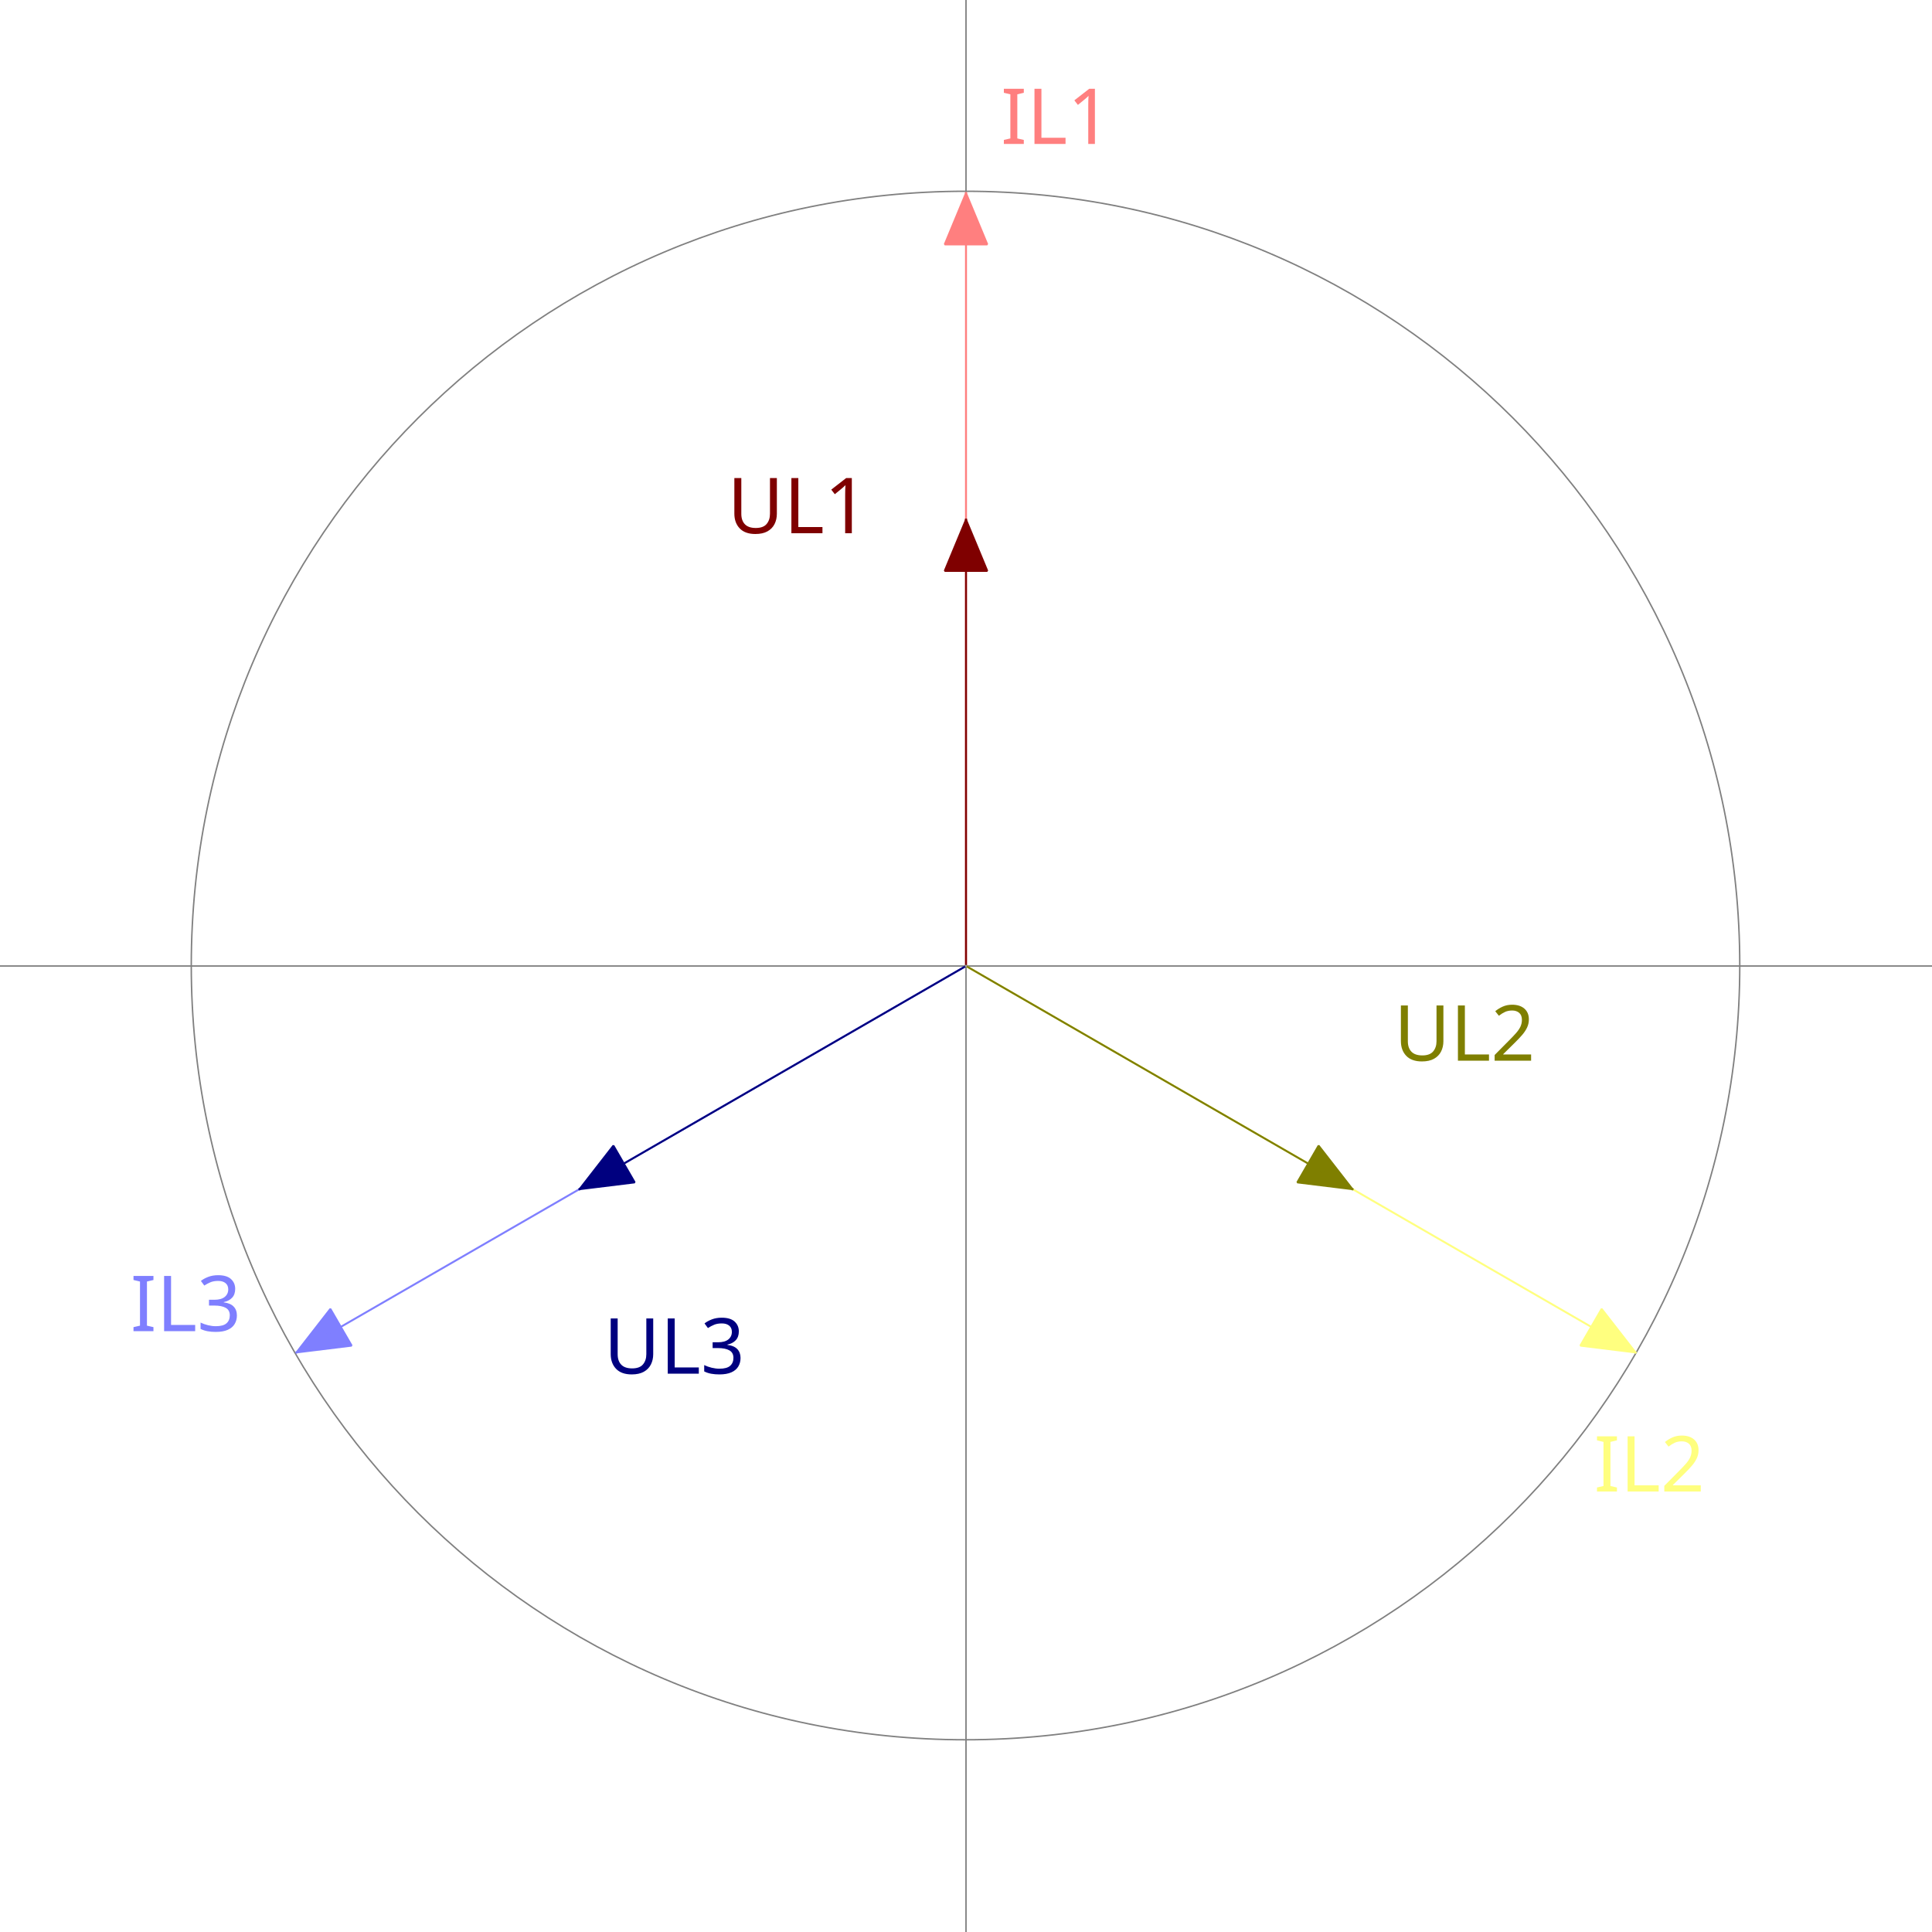
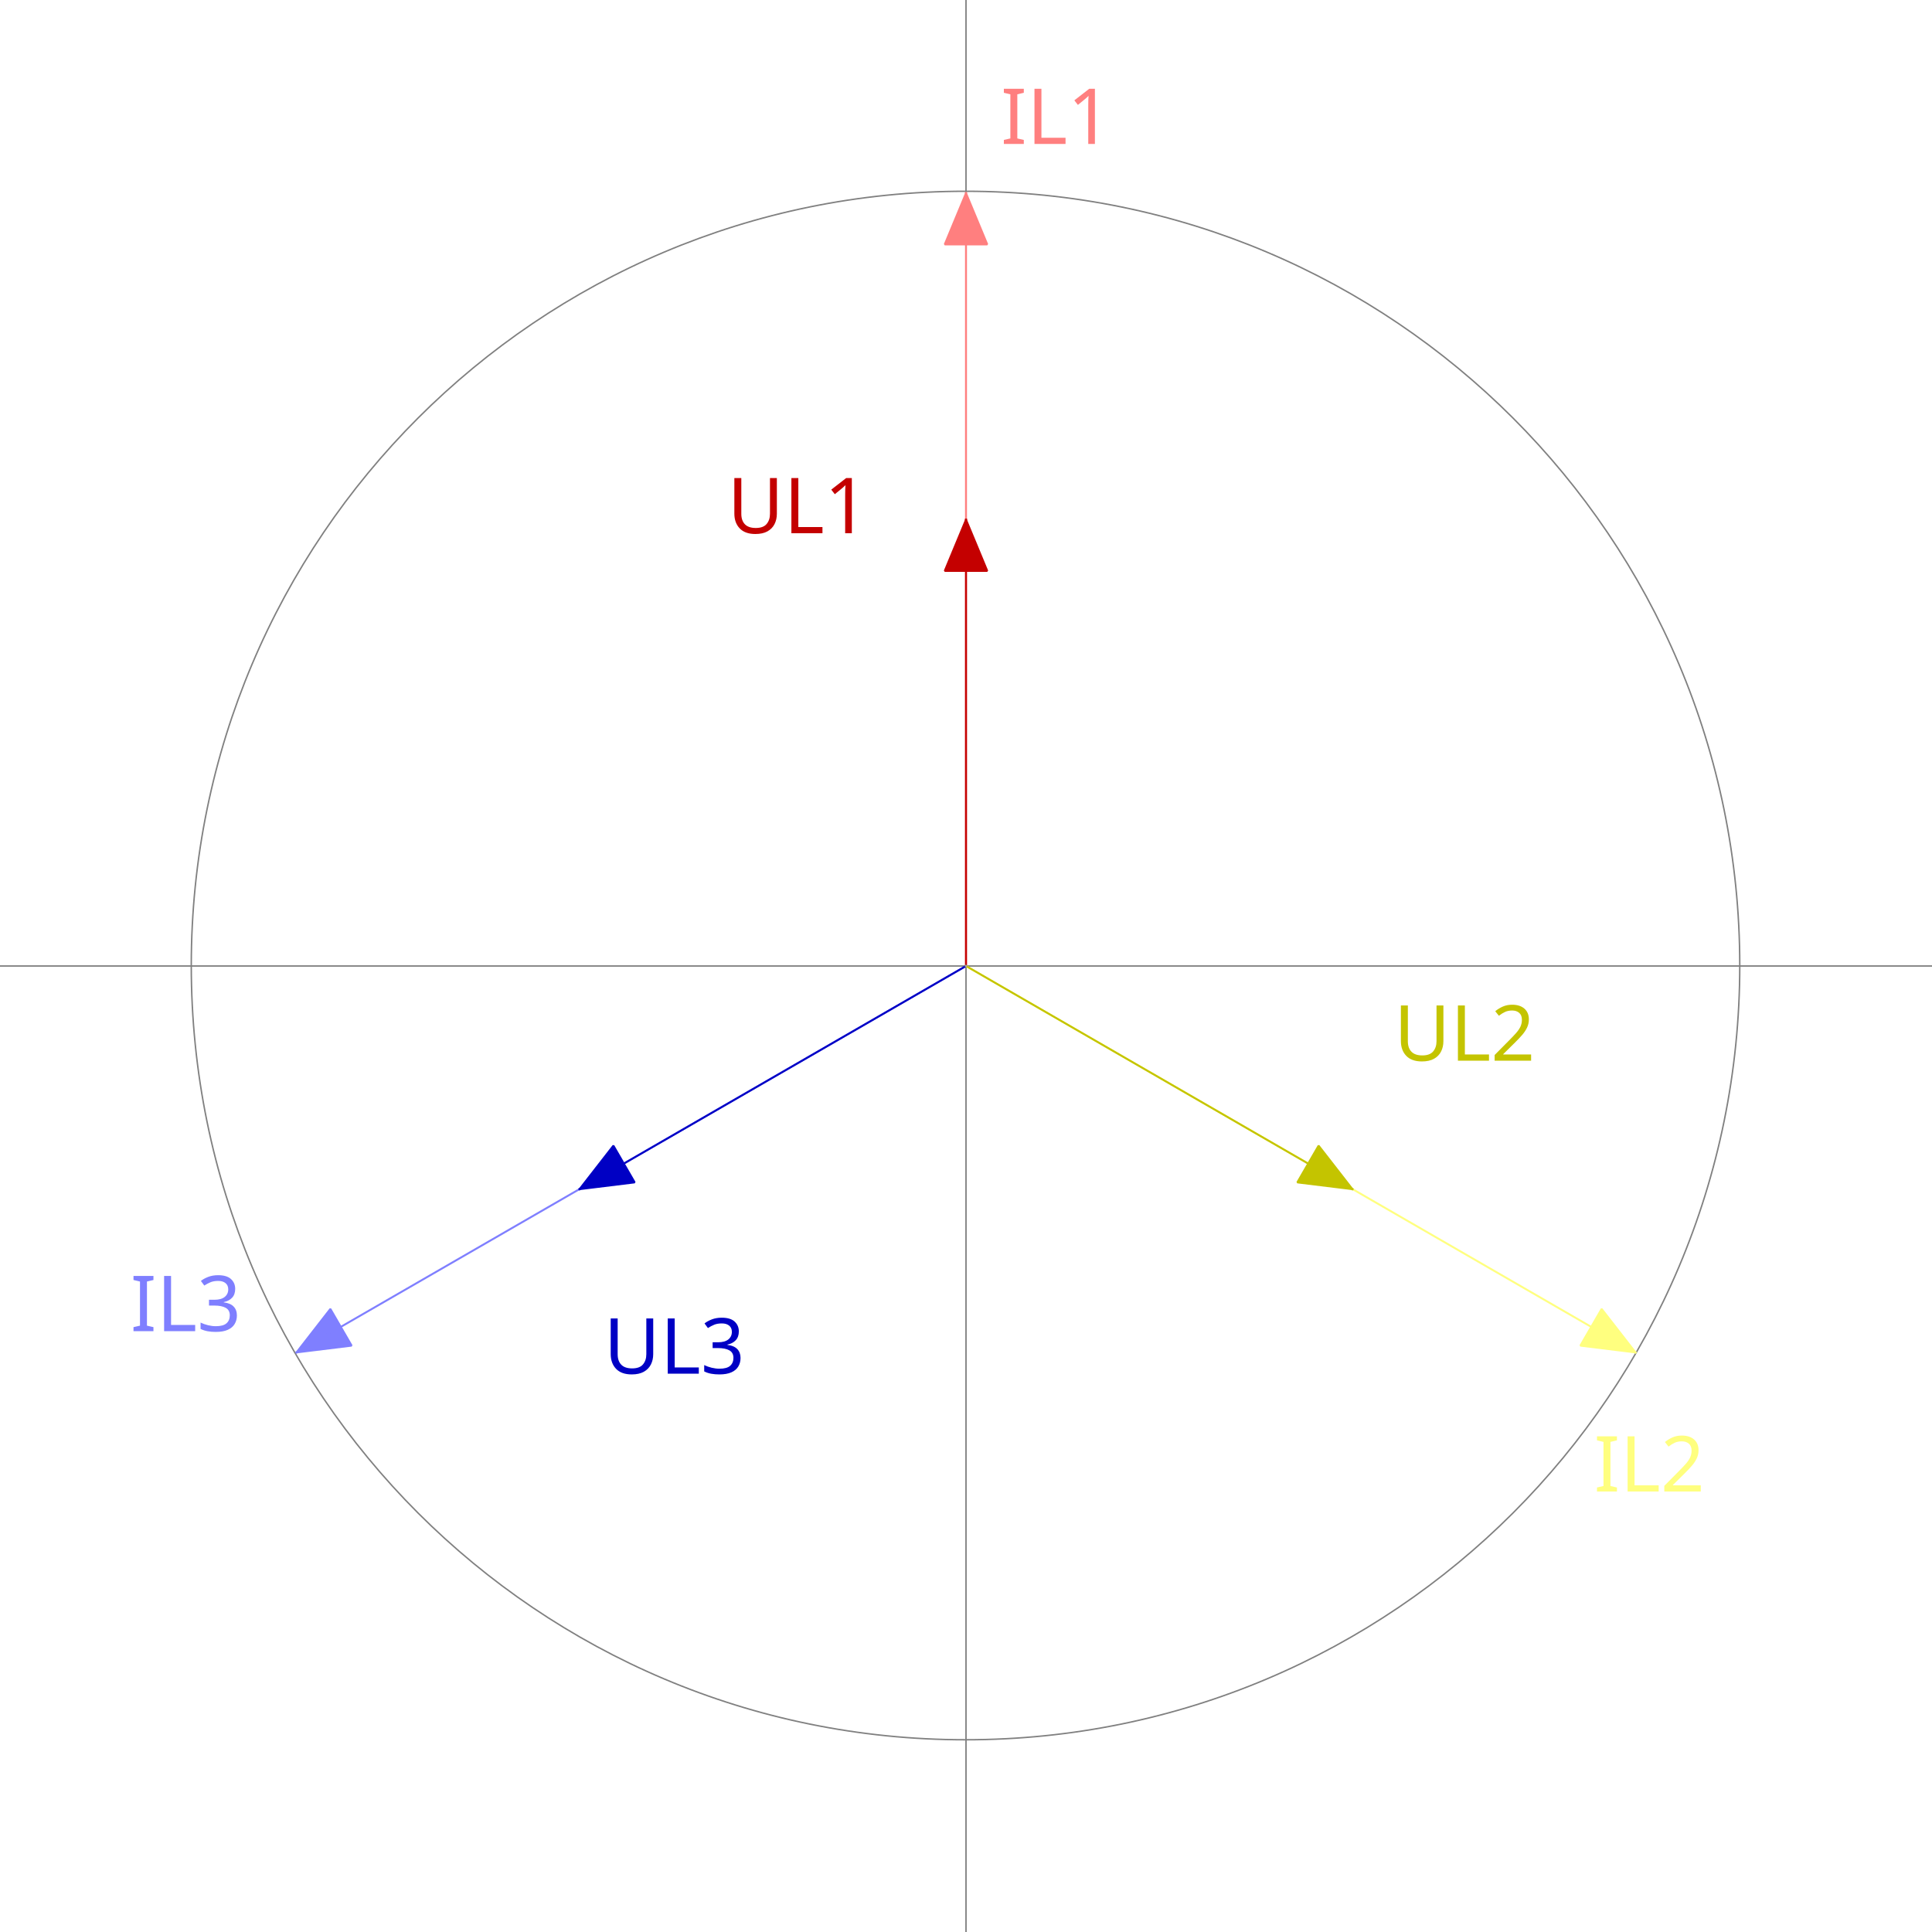
<svg xmlns="http://www.w3.org/2000/svg" width="705.556mm" height="705.556mm" viewBox="0 0 2000 2000" version="1.2" baseProfile="tiny">
  <defs>
</defs>
  <g fill="none" stroke="black" stroke-width="1" fill-rule="evenodd" stroke-linecap="square" stroke-linejoin="bevel">
    <g fill="none" stroke="#808080" stroke-opacity="1" stroke-width="1.5" stroke-linecap="square" stroke-linejoin="bevel" transform="matrix(1,0,0,1,0,0)" font-family="Sans" font-size="80" font-weight="400" font-style="normal">
      <polyline fill="none" vector-effect="none" points="0,1000 2000,1000 " />
      <polyline fill="none" vector-effect="none" points="1000,0 1000,2000 " />
      <path vector-effect="none" fill-rule="evenodd" d="M1801,999.5 C1801,556.844 1442.16,198 999.5,198 C556.844,198 198,556.844 198,999.5 C198,1442.16 556.844,1801 999.5,1801 C1442.16,1801 1801,1442.16 1801,999.5 " />
    </g>
    <g fill="none" stroke="#7f7fff" stroke-opacity="1" stroke-width="2" stroke-linecap="square" stroke-linejoin="bevel" transform="matrix(1,0,0,1,0,0)" font-family="Sans" font-size="80" font-weight="400" font-style="normal">
      <path vector-effect="none" fill-rule="evenodd" d="M307,1400 L342,1355 L364,1393 L307,1400" />
    </g>
    <g fill="#7f7fff" fill-opacity="1" stroke="none" transform="matrix(1,0,0,1,0,0)" font-family="Sans" font-size="80" font-weight="400" font-style="normal">
      <path vector-effect="none" fill-rule="evenodd" d="M307,1400 L342,1355 L364,1393" />
    </g>
    <g fill="none" stroke="#7f7fff" stroke-opacity="1" stroke-width="2" stroke-linecap="square" stroke-linejoin="bevel" transform="matrix(1,0,0,1,0,0)" font-family="Sans" font-size="80" font-weight="400" font-style="normal">
      <polyline fill="none" vector-effect="none" points="1000,1000 307,1400 " />
      <text fill="#7f7fff" fill-opacity="1" stroke="none" xml:space="preserve" x="135" y="1378" font-family="Sans" font-size="80" font-weight="400" font-style="normal">IL3</text>
    </g>
    <g fill="none" stroke="#ffff7f" stroke-opacity="1" stroke-width="2" stroke-linecap="square" stroke-linejoin="bevel" transform="matrix(1,0,0,1,0,0)" font-family="Sans" font-size="80" font-weight="400" font-style="normal">
      <path vector-effect="none" fill-rule="evenodd" d="M1693,1400 L1636,1393 L1658,1355 L1693,1400" />
    </g>
    <g fill="#ffff7f" fill-opacity="1" stroke="none" transform="matrix(1,0,0,1,0,0)" font-family="Sans" font-size="80" font-weight="400" font-style="normal">
      <path vector-effect="none" fill-rule="evenodd" d="M1693,1400 L1636,1393 L1658,1355" />
    </g>
    <g fill="none" stroke="#ffff7f" stroke-opacity="1" stroke-width="2" stroke-linecap="square" stroke-linejoin="bevel" transform="matrix(1,0,0,1,0,0)" font-family="Sans" font-size="80" font-weight="400" font-style="normal">
      <polyline fill="none" vector-effect="none" points="1000,1000 1693,1400 " />
      <text fill="#ffff7f" fill-opacity="1" stroke="none" xml:space="preserve" x="1650" y="1544" font-family="Sans" font-size="80" font-weight="400" font-style="normal">IL2</text>
    </g>
    <g fill="none" stroke="#ff7f7f" stroke-opacity="1" stroke-width="2" stroke-linecap="square" stroke-linejoin="bevel" transform="matrix(1,0,0,1,0,0)" font-family="Sans" font-size="80" font-weight="400" font-style="normal">
      <path vector-effect="none" fill-rule="evenodd" d="M1000,200 L1022,253 L978,253 L1000,200" />
    </g>
    <g fill="#ff7f7f" fill-opacity="1" stroke="none" transform="matrix(1,0,0,1,0,0)" font-family="Sans" font-size="80" font-weight="400" font-style="normal">
      <path vector-effect="none" fill-rule="evenodd" d="M1000,200 L1022,253 L978,253" />
    </g>
    <g fill="none" stroke="#ff7f7f" stroke-opacity="1" stroke-width="2" stroke-linecap="square" stroke-linejoin="bevel" transform="matrix(1,0,0,1,0,0)" font-family="Sans" font-size="80" font-weight="400" font-style="normal">
      <polyline fill="none" vector-effect="none" points="1000,1000 1000,200 " />
      <text fill="#ff7f7f" fill-opacity="1" stroke="none" xml:space="preserve" x="1036" y="149" font-family="Sans" font-size="80" font-weight="400" font-style="normal">IL1</text>
    </g>
-     <g fill="none" stroke="#7f0000" stroke-opacity="1" stroke-width="2" stroke-linecap="square" stroke-linejoin="bevel" transform="matrix(1,0,0,1,0,0)" font-family="Sans" font-size="80" font-weight="400" font-style="normal">
+     <g fill="none" stroke="#c40000" stroke-opacity="1" stroke-width="2" stroke-linecap="square" stroke-linejoin="bevel" transform="matrix(1,0,0,1,0,0)" font-family="Sans" font-size="80" font-weight="400" font-style="normal">
      <path vector-effect="none" fill-rule="evenodd" d="M1000,538 L1022,591 L978,591 L1000,538" />
    </g>
-     <g fill="#7f0000" fill-opacity="1" stroke="none" transform="matrix(1,0,0,1,0,0)" font-family="Sans" font-size="80" font-weight="400" font-style="normal">
+     <g fill="#c40000" fill-opacity="1" stroke="none" transform="matrix(1,0,0,1,0,0)" font-family="Sans" font-size="80" font-weight="400" font-style="normal">
      <path vector-effect="none" fill-rule="evenodd" d="M1000,538 L1022,591 L978,591" />
    </g>
-     <g fill="none" stroke="#7f0000" stroke-opacity="1" stroke-width="2" stroke-linecap="square" stroke-linejoin="bevel" transform="matrix(1,0,0,1,0,0)" font-family="Sans" font-size="80" font-weight="400" font-style="normal">
+     <g fill="none" stroke="#c40000" stroke-opacity="1" stroke-width="2" stroke-linecap="square" stroke-linejoin="bevel" transform="matrix(1,0,0,1,0,0)" font-family="Sans" font-size="80" font-weight="400" font-style="normal">
      <polyline fill="none" vector-effect="none" points="1000,1000 1000,538 " />
-       <text fill="#7f0000" fill-opacity="1" stroke="none" xml:space="preserve" x="753" y="552" font-family="Sans" font-size="80" font-weight="400" font-style="normal">UL1</text>
+       <text fill="#c40000" fill-opacity="1" stroke="none" xml:space="preserve" x="753" y="552" font-family="Sans" font-size="80" font-weight="400" font-style="normal">UL1</text>
    </g>
-     <g fill="none" stroke="#00007f" stroke-opacity="1" stroke-width="2" stroke-linecap="square" stroke-linejoin="bevel" transform="matrix(1,0,0,1,0,0)" font-family="Sans" font-size="80" font-weight="400" font-style="normal">
+     <g fill="none" stroke="#0000c4" stroke-opacity="1" stroke-width="2" stroke-linecap="square" stroke-linejoin="bevel" transform="matrix(1,0,0,1,0,0)" font-family="Sans" font-size="80" font-weight="400" font-style="normal">
      <path vector-effect="none" fill-rule="evenodd" d="M600,1231 L635,1186 L657,1224 L600,1231" />
    </g>
-     <g fill="#00007f" fill-opacity="1" stroke="none" transform="matrix(1,0,0,1,0,0)" font-family="Sans" font-size="80" font-weight="400" font-style="normal">
+     <g fill="#0000c4" fill-opacity="1" stroke="none" transform="matrix(1,0,0,1,0,0)" font-family="Sans" font-size="80" font-weight="400" font-style="normal">
      <path vector-effect="none" fill-rule="evenodd" d="M600,1231 L635,1186 L657,1224" />
    </g>
-     <g fill="none" stroke="#00007f" stroke-opacity="1" stroke-width="2" stroke-linecap="square" stroke-linejoin="bevel" transform="matrix(1,0,0,1,0,0)" font-family="Sans" font-size="80" font-weight="400" font-style="normal">
+     <g fill="none" stroke="#0000c4" stroke-opacity="1" stroke-width="2" stroke-linecap="square" stroke-linejoin="bevel" transform="matrix(1,0,0,1,0,0)" font-family="Sans" font-size="80" font-weight="400" font-style="normal">
      <polyline fill="none" vector-effect="none" points="1000,1000 600,1231 " />
-       <text fill="#00007f" fill-opacity="1" stroke="none" xml:space="preserve" x="625" y="1422" font-family="Sans" font-size="80" font-weight="400" font-style="normal">UL3</text>
+       <text fill="#0000c4" fill-opacity="1" stroke="none" xml:space="preserve" x="625" y="1422" font-family="Sans" font-size="80" font-weight="400" font-style="normal">UL3</text>
    </g>
-     <g fill="none" stroke="#7f7f00" stroke-opacity="1" stroke-width="2" stroke-linecap="square" stroke-linejoin="bevel" transform="matrix(1,0,0,1,0,0)" font-family="Sans" font-size="80" font-weight="400" font-style="normal">
+     <g fill="none" stroke="#c4c400" stroke-opacity="1" stroke-width="2" stroke-linecap="square" stroke-linejoin="bevel" transform="matrix(1,0,0,1,0,0)" font-family="Sans" font-size="80" font-weight="400" font-style="normal">
      <path vector-effect="none" fill-rule="evenodd" d="M1400,1231 L1343,1224 L1365,1186 L1400,1231" />
    </g>
-     <g fill="#7f7f00" fill-opacity="1" stroke="none" transform="matrix(1,0,0,1,0,0)" font-family="Sans" font-size="80" font-weight="400" font-style="normal">
+     <g fill="#c4c400" fill-opacity="1" stroke="none" transform="matrix(1,0,0,1,0,0)" font-family="Sans" font-size="80" font-weight="400" font-style="normal">
      <path vector-effect="none" fill-rule="evenodd" d="M1400,1231 L1343,1224 L1365,1186" />
    </g>
-     <g fill="none" stroke="#7f7f00" stroke-opacity="1" stroke-width="2" stroke-linecap="square" stroke-linejoin="bevel" transform="matrix(1,0,0,1,0,0)" font-family="Sans" font-size="80" font-weight="400" font-style="normal">
+     <g fill="none" stroke="#c4c400" stroke-opacity="1" stroke-width="2" stroke-linecap="square" stroke-linejoin="bevel" transform="matrix(1,0,0,1,0,0)" font-family="Sans" font-size="80" font-weight="400" font-style="normal">
      <polyline fill="none" vector-effect="none" points="1000,1000 1400,1231 " />
-       <text fill="#7f7f00" fill-opacity="1" stroke="none" xml:space="preserve" x="1443" y="1098" font-family="Sans" font-size="80" font-weight="400" font-style="normal">UL2</text>
+       <text fill="#c4c400" fill-opacity="1" stroke="none" xml:space="preserve" x="1443" y="1098" font-family="Sans" font-size="80" font-weight="400" font-style="normal">UL2</text>
    </g>
    <g fill="none" stroke="#a0a0a4" stroke-opacity="1" stroke-width="2" stroke-linecap="square" stroke-linejoin="bevel" transform="matrix(1,0,0,1,0,0)" font-family="Sans" font-size="80" font-weight="400" font-style="normal">
</g>
    <g fill="#a0a0a4" fill-opacity="1" stroke="none" transform="matrix(1,0,0,1,0,0)" font-family="Sans" font-size="80" font-weight="400" font-style="normal">
      <rect x="999" y="999" width="2" height="2" />
    </g>
    <g fill="none" stroke="#a0a0a4" stroke-opacity="1" stroke-width="2" stroke-linecap="square" stroke-linejoin="bevel" transform="matrix(1,0,0,1,0,0)" font-family="Sans" font-size="80" font-weight="400" font-style="normal">
</g>
  </g>
</svg>
